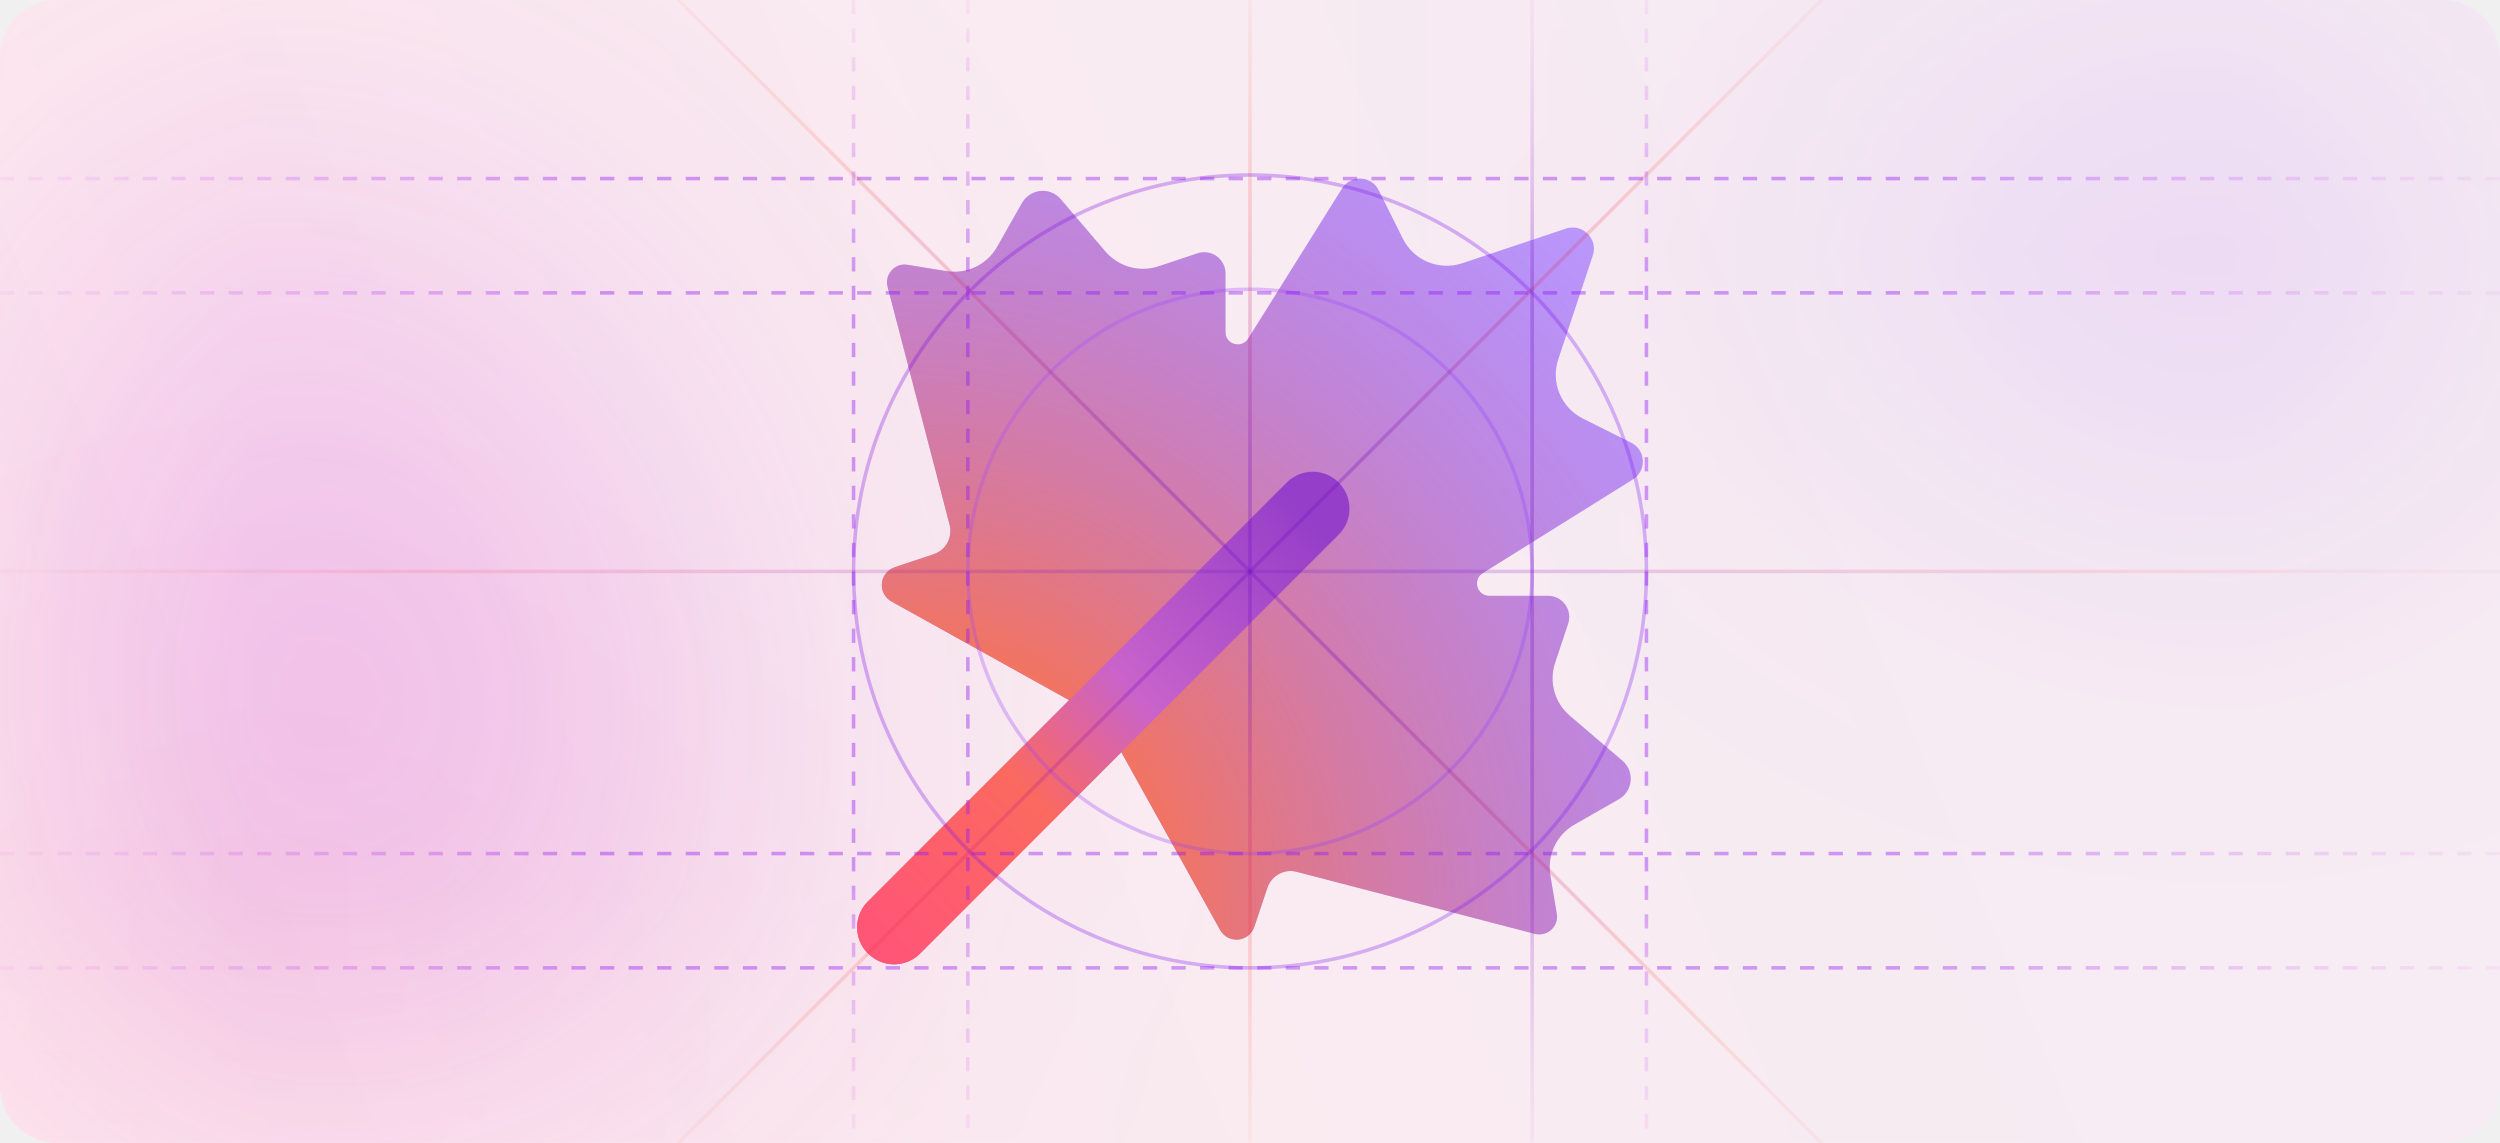
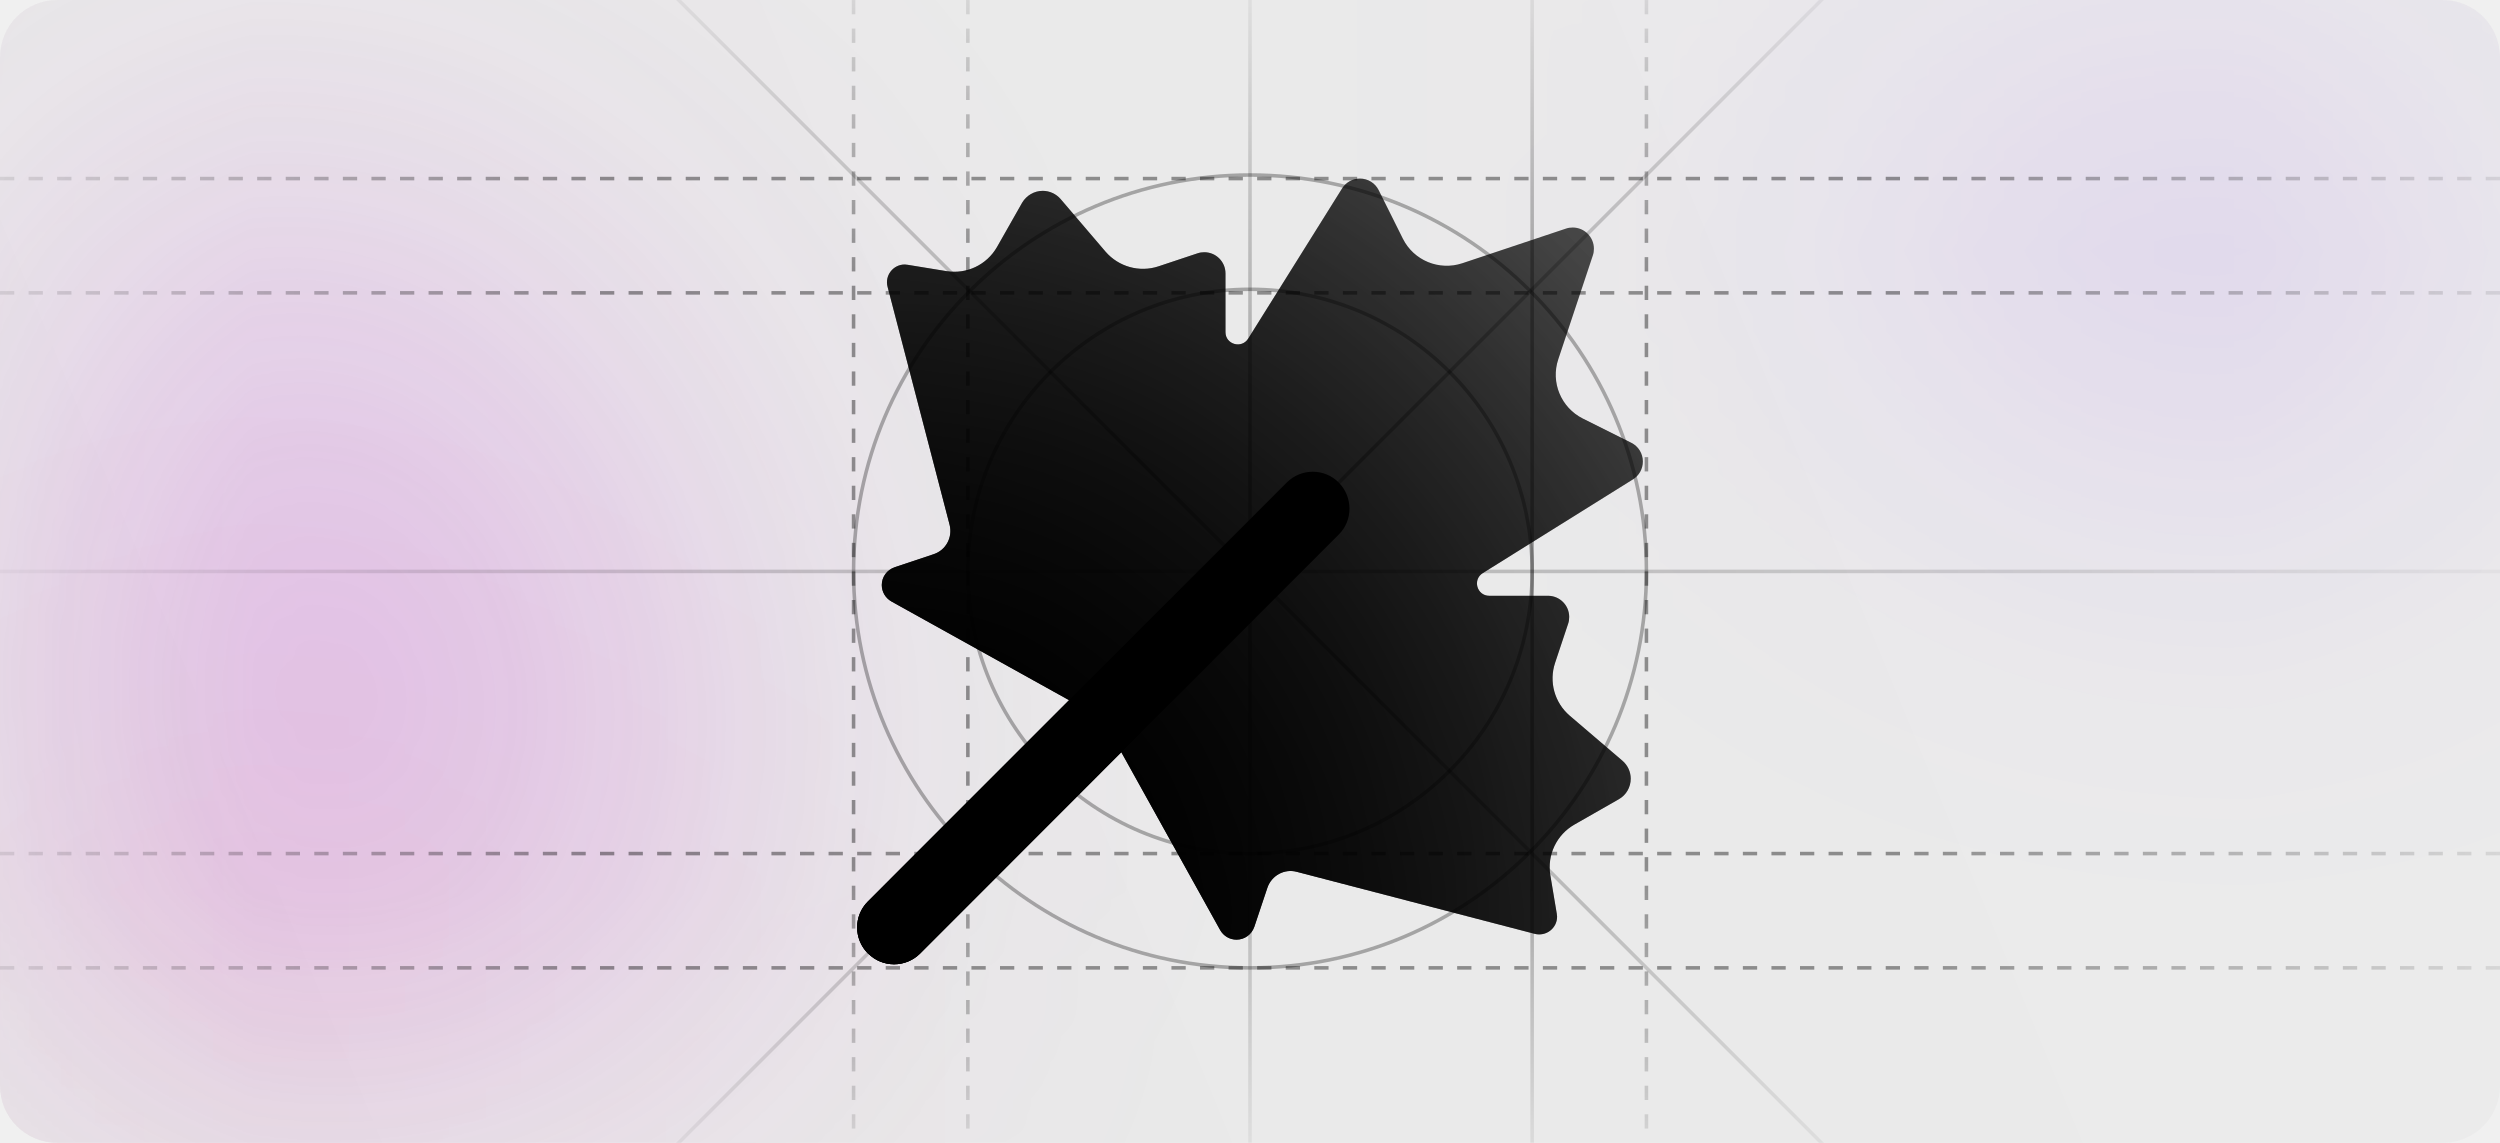
<svg xmlns="http://www.w3.org/2000/svg" width="700" height="320" viewBox="0 0 700 320" fill="none">
  <g clip-path="url(#clip0_39_1494)">
    <rect width="700" height="320" rx="16" fill="white" />
    <rect width="700" height="320" rx="16" fill="url(#paint0_linear_39_1494)" />
    <g opacity="0.8" filter="url(#filter0_f_39_1494)">
      <circle cx="660" cy="-60" r="160" fill="#7000FF" fill-opacity="0.31" />
    </g>
    <g opacity="0.8" filter="url(#filter1_f_39_1494)">
      <circle cx="20" cy="213" r="160" fill="#C01BDB" fill-opacity="0.33" />
    </g>
    <g opacity="0.8" filter="url(#filter2_f_39_1494)">
      <circle cx="660" cy="480" r="160" fill="#B010B4" fill-opacity="0.52" />
    </g>
    <g opacity="0.8" filter="url(#filter3_f_39_1494)">
      <circle cx="20" cy="413" r="160" fill="#FF0000" fill-opacity="0.22" />
    </g>
    <path d="M386.015 53.222L392.803 66.842C395.854 72.943 402.943 75.865 409.43 73.716L438.474 64.006C439.076 63.792 439.72 63.706 440.365 63.706C443.63 63.706 446.294 66.37 446.294 69.635C446.294 70.279 446.208 70.924 445.993 71.525L436.326 100.569C434.135 107.057 437.1 114.146 443.201 117.197L456.777 123.985C458.754 124.973 460 126.992 460 129.227C460 131.246 458.969 133.136 457.25 134.211L415.188 160.462C412.223 162.309 413.555 166.821 416.992 166.821H433.448C436.713 166.821 439.377 169.484 439.377 172.75C439.377 173.394 439.291 174.039 439.076 174.64L435.424 185.596C433.662 190.881 435.252 196.724 439.506 200.376L454.285 213.008C455.746 214.253 456.606 216.101 456.606 218.034C456.606 220.44 455.317 222.632 453.254 223.792L440.838 230.881C435.854 233.716 433.147 239.388 434.092 245.059L435.897 255.843C435.94 256.101 435.983 256.402 435.983 256.66C435.983 259.925 432.889 262.288 429.71 261.472L363.115 244.114C359.635 243.169 356.025 245.145 354.865 248.582L351.213 259.495C350.483 261.643 348.507 263.104 346.23 263.104C344.296 263.104 342.578 262.073 341.632 260.397L313.964 210.603L257.637 266.971C253.598 271.01 247.068 271.01 243.072 266.971H243.029C238.99 262.932 238.99 256.402 243.029 252.406L299.357 196.057L249.602 168.41C247.927 167.465 246.896 165.704 246.896 163.813C246.896 161.536 248.356 159.56 250.505 158.829L261.418 155.177C264.855 154.06 266.788 150.451 265.886 146.928L248.528 80.333C247.669 77.154 250.075 74.06 253.34 74.06C253.598 74.06 253.899 74.103 254.157 74.146L264.941 75.908C270.612 76.853 276.283 74.189 279.162 69.162L286.208 56.745C287.411 54.726 289.602 53.437 291.965 53.437C293.899 53.437 295.746 54.297 296.992 55.757L309.581 70.494C313.233 74.705 319.076 76.337 324.361 74.576L335.317 70.924C335.961 70.709 336.563 70.623 337.207 70.623C340.472 70.623 343.136 73.287 343.136 76.552V93.007C343.136 96.445 347.647 97.734 349.495 94.812L375.789 52.75C376.863 51.031 378.754 50 380.773 50C383.007 50 385.027 51.246 386.015 53.222Z" fill="white" />
    <path d="M386.015 53.222L392.803 66.842C395.854 72.943 402.943 75.865 409.43 73.716L438.474 64.006C439.076 63.792 439.72 63.706 440.365 63.706C443.63 63.706 446.294 66.37 446.294 69.635C446.294 70.279 446.208 70.924 445.993 71.525L436.326 100.569C434.135 107.057 437.1 114.146 443.201 117.197L456.777 123.985C458.754 124.973 460 126.992 460 129.227C460 131.246 458.969 133.136 457.25 134.211L415.188 160.462C412.223 162.309 413.555 166.821 416.992 166.821H433.448C436.713 166.821 439.377 169.484 439.377 172.75C439.377 173.394 439.291 174.039 439.076 174.64L435.424 185.596C433.662 190.881 435.252 196.724 439.506 200.376L454.285 213.008C455.746 214.253 456.606 216.101 456.606 218.034C456.606 220.44 455.317 222.632 453.254 223.792L440.838 230.881C435.854 233.716 433.147 239.388 434.092 245.059L435.897 255.843C435.94 256.101 435.983 256.402 435.983 256.66C435.983 259.925 432.889 262.288 429.71 261.472L363.115 244.114C359.635 243.169 356.025 245.145 354.865 248.582L351.213 259.495C350.483 261.643 348.507 263.104 346.23 263.104C344.296 263.104 342.578 262.073 341.632 260.397L313.964 210.603L257.637 266.971C253.598 271.01 247.068 271.01 243.072 266.971H243.029C238.99 262.932 238.99 256.402 243.029 252.406L299.357 196.057L249.602 168.41C247.927 167.465 246.896 165.704 246.896 163.813C246.896 161.536 248.356 159.56 250.505 158.829L261.418 155.177C264.855 154.06 266.788 150.451 265.886 146.928L248.528 80.333C247.669 77.154 250.075 74.06 253.34 74.06C253.598 74.06 253.899 74.103 254.157 74.146L264.941 75.908C270.612 76.853 276.283 74.189 279.162 69.162L286.208 56.745C287.411 54.726 289.602 53.437 291.965 53.437C293.899 53.437 295.746 54.297 296.992 55.757L309.581 70.494C313.233 74.705 319.076 76.337 324.361 74.576L335.317 70.924C335.961 70.709 336.563 70.623 337.207 70.623C340.472 70.623 343.136 73.287 343.136 76.552V93.007C343.136 96.445 347.647 97.734 349.495 94.812L375.789 52.75C376.863 51.031 378.754 50 380.773 50C383.007 50 385.027 51.246 386.015 53.222Z" fill="url(#paint1_radial_39_1494)" />
    <path d="M386.015 53.222L392.803 66.842C395.854 72.943 402.943 75.865 409.43 73.716L438.474 64.006C439.076 63.792 439.72 63.706 440.365 63.706C443.63 63.706 446.294 66.37 446.294 69.635C446.294 70.279 446.208 70.924 445.993 71.525L436.326 100.569C434.135 107.057 437.1 114.146 443.201 117.197L456.777 123.985C458.754 124.973 460 126.992 460 129.227C460 131.246 458.969 133.136 457.25 134.211L415.188 160.462C412.223 162.309 413.555 166.821 416.992 166.821H433.448C436.713 166.821 439.377 169.484 439.377 172.75C439.377 173.394 439.291 174.039 439.076 174.64L435.424 185.596C433.662 190.881 435.252 196.724 439.506 200.376L454.285 213.008C455.746 214.253 456.606 216.101 456.606 218.034C456.606 220.44 455.317 222.632 453.254 223.792L440.838 230.881C435.854 233.716 433.147 239.388 434.092 245.059L435.897 255.843C435.94 256.101 435.983 256.402 435.983 256.66C435.983 259.925 432.889 262.288 429.71 261.472L363.115 244.114C359.635 243.169 356.025 245.145 354.865 248.582L351.213 259.495C350.483 261.643 348.507 263.104 346.23 263.104C344.296 263.104 342.578 262.073 341.632 260.397L313.964 210.603L257.637 266.971C253.598 271.01 247.068 271.01 243.072 266.971H243.029C238.99 262.932 238.99 256.402 243.029 252.406L299.357 196.057L249.602 168.41C247.927 167.465 246.896 165.704 246.896 163.813C246.896 161.536 248.356 159.56 250.505 158.829L261.418 155.177C264.855 154.06 266.788 150.451 265.886 146.928L248.528 80.333C247.669 77.154 250.075 74.06 253.34 74.06C253.598 74.06 253.899 74.103 254.157 74.146L264.941 75.908C270.612 76.853 276.283 74.189 279.162 69.162L286.208 56.745C287.411 54.726 289.602 53.437 291.965 53.437C293.899 53.437 295.746 54.297 296.992 55.757L309.581 70.494C313.233 74.705 319.076 76.337 324.361 74.576L335.317 70.924C335.961 70.709 336.563 70.623 337.207 70.623C340.472 70.623 343.136 73.287 343.136 76.552V93.007C343.136 96.445 347.647 97.734 349.495 94.812L375.789 52.75C376.863 51.031 378.754 50 380.773 50C383.007 50 385.027 51.246 386.015 53.222Z" fill="url(#paint2_radial_39_1494)" />
    <path d="M243.029 266.971C238.99 262.932 238.99 256.402 243.029 252.406L360.279 135.113C364.318 131.074 370.849 131.074 374.844 135.113C378.84 139.151 378.883 145.682 374.844 149.678L257.637 266.971C253.598 271.01 247.068 271.01 243.072 266.971H243.029Z" fill="url(#paint3_linear_39_1494)" />
    <circle opacity="0.3" cx="350" cy="160" r="111" stroke="url(#paint4_radial_39_1494)" />
    <circle opacity="0.3" cx="350" cy="160" r="79" stroke="url(#paint5_radial_39_1494)" />
    <path opacity="0.3" d="M511 321L189 -1" stroke="url(#paint6_radial_39_1494)" />
    <path opacity="0.3" d="M189 321L511 -1" stroke="url(#paint7_radial_39_1494)" />
    <path opacity="0.2" d="M0 160H700" stroke="url(#paint8_radial_39_1494)" />
    <path opacity="0.4" d="M271 0L271 320" stroke="url(#paint9_radial_39_1494)" stroke-dasharray="4 4" />
    <path opacity="0.4" d="M461 0L461 320" stroke="url(#paint10_radial_39_1494)" stroke-dasharray="4 4" />
    <path opacity="0.3" d="M350 0L350 320" stroke="url(#paint11_radial_39_1494)" />
    <path opacity="0.3" d="M429 0L429 320" stroke="url(#paint12_radial_39_1494)" />
    <path opacity="0.4" d="M239 0L239 320" stroke="url(#paint13_radial_39_1494)" stroke-dasharray="4 4" />
    <path opacity="0.4" d="M0 50H700" stroke="url(#paint14_radial_39_1494)" stroke-dasharray="4 4" />
    <path opacity="0.4" d="M0 82H700" stroke="url(#paint15_radial_39_1494)" stroke-dasharray="4 4" />
    <path opacity="0.4" d="M0 271H700" stroke="url(#paint16_radial_39_1494)" stroke-dasharray="4 4" />
    <path opacity="0.4" d="M0 239H700" stroke="url(#paint17_radial_39_1494)" stroke-dasharray="4 4" />
  </g>
  <defs>
    <filter id="filter0_f_39_1494" x="260" y="-460" width="800" height="800" filterUnits="userSpaceOnUse" color-interpolation-filters="sRGB">
      <feFlood flood-opacity="0" result="BackgroundImageFix" />
      <feBlend mode="normal" in="SourceGraphic" in2="BackgroundImageFix" result="shape" />
      <feGaussianBlur stdDeviation="120" result="effect1_foregroundBlur_39_1494" />
    </filter>
    <filter id="filter1_f_39_1494" x="-380" y="-187" width="800" height="800" filterUnits="userSpaceOnUse" color-interpolation-filters="sRGB">
      <feFlood flood-opacity="0" result="BackgroundImageFix" />
      <feBlend mode="normal" in="SourceGraphic" in2="BackgroundImageFix" result="shape" />
      <feGaussianBlur stdDeviation="120" result="effect1_foregroundBlur_39_1494" />
    </filter>
    <filter id="filter2_f_39_1494" x="260" y="80" width="800" height="800" filterUnits="userSpaceOnUse" color-interpolation-filters="sRGB">
      <feFlood flood-opacity="0" result="BackgroundImageFix" />
      <feBlend mode="normal" in="SourceGraphic" in2="BackgroundImageFix" result="shape" />
      <feGaussianBlur stdDeviation="120" result="effect1_foregroundBlur_39_1494" />
    </filter>
    <filter id="filter3_f_39_1494" x="-380" y="13" width="800" height="800" filterUnits="userSpaceOnUse" color-interpolation-filters="sRGB">
      <feFlood flood-opacity="0" result="BackgroundImageFix" />
      <feBlend mode="normal" in="SourceGraphic" in2="BackgroundImageFix" result="shape" />
      <feGaussianBlur stdDeviation="120" result="effect1_foregroundBlur_39_1494" />
    </filter>
    <linearGradient id="paint0_linear_39_1494" x1="1.04308e-05" y1="320" x2="710.784" y2="26.079" gradientUnits="userSpaceOnUse">
-       <stop stop-color="#F3003A" stop-opacity="0.09" />
-       <stop offset="0.729" stop-color="#951168" stop-opacity="0.08" />
+       <stop stopColor="#F3003A" stop-opacity="0.09" />
+       <stop offset="0.729" stopColor="#951168" stop-opacity="0.08" />
    </linearGradient>
    <radialGradient id="paint1_radial_39_1494" cx="0" cy="0" r="1" gradientUnits="userSpaceOnUse" gradientTransform="translate(240 270) rotate(-47.3279) scale(870.459 870.459)">
-       <stop stop-color="#AA82FF" />
-       <stop offset="1" stop-color="#7E42FF" stop-opacity="0" />
+       <stop stopColor="#AA82FF" />
+       <stop offset="1" stopColor="#7E42FF" stop-opacity="0" />
    </radialGradient>
    <radialGradient id="paint2_radial_39_1494" cx="0" cy="0" r="1" gradientUnits="userSpaceOnUse" gradientTransform="translate(250 255) rotate(-41.7108) scale(308.099 308.099)">
-       <stop offset="0.185" stop-color="#FF7246" />
-       <stop offset="1" stop-color="#A073FF" stop-opacity="0" />
+       <stop offset="0.185" stopColor="#FF7246" />
+       <stop offset="1" stopColor="#A073FF" stop-opacity="0" />
    </radialGradient>
    <linearGradient id="paint3_linear_39_1494" x1="384" y1="144" x2="252" y2="270" gradientUnits="userSpaceOnUse">
-       <stop offset="0.072" stop-color="#953EC9" />
-       <stop offset="0.45" stop-color="#C963CB" />
-       <stop offset="0.676" stop-color="#FB695F" />
-       <stop offset="1" stop-color="#FF5577" />
+       <stop offset="0.072" stopColor="#953EC9" />
+       <stop offset="0.45" stopColor="#C963CB" />
+       <stop offset="0.676" stopColor="#FB695F" />
+       <stop offset="1" stopColor="#FF5577" />
    </linearGradient>
    <radialGradient id="paint4_radial_39_1494" cx="0" cy="0" r="1" gradientUnits="userSpaceOnUse" gradientTransform="translate(263 76) rotate(47.663) scale(243.508)">
-       <stop stop-color="#7F06DD" />
-       <stop offset="1" stop-color="#7B1AF6" />
+       <stop stopColor="#7F06DD" />
+       <stop offset="1" stopColor="#7B1AF6" />
    </radialGradient>
    <radialGradient id="paint5_radial_39_1494" cx="0" cy="0" r="1" gradientUnits="userSpaceOnUse" gradientTransform="translate(288.081 100.216) rotate(34.7708) scale(139.899)">
-       <stop stop-color="#AE46FF" />
-       <stop offset="1" stop-color="#9240FB" />
+       <stop stopColor="#AE46FF" />
+       <stop offset="1" stopColor="#9240FB" />
    </radialGradient>
    <radialGradient id="paint6_radial_39_1494" cx="0" cy="0" r="1" gradientUnits="userSpaceOnUse" gradientTransform="translate(350 160) rotate(-135) scale(258.996 182)">
-       <stop offset="0.156" stop-color="#750EC7" />
-       <stop offset="0.583" stop-color="#FA2B2B" stop-opacity="0.57" />
-       <stop offset="1" stop-color="#FA762B" stop-opacity="0" />
+       <stop offset="0.156" stopColor="#750EC7" />
+       <stop offset="0.583" stopColor="#FA2B2B" stop-opacity="0.57" />
+       <stop offset="1" stopColor="#FA762B" stop-opacity="0" />
    </radialGradient>
    <radialGradient id="paint7_radial_39_1494" cx="0" cy="0" r="1" gradientUnits="userSpaceOnUse" gradientTransform="translate(350 160) rotate(-45) scale(258.996 182)">
-       <stop offset="0.156" stop-color="#750EC7" />
-       <stop offset="0.583" stop-color="#FA2B2B" stop-opacity="0.57" />
-       <stop offset="1" stop-color="#FA762B" stop-opacity="0" />
+       <stop offset="0.156" stopColor="#750EC7" />
+       <stop offset="0.583" stopColor="#FA2B2B" stop-opacity="0.57" />
+       <stop offset="1" stopColor="#FA762B" stop-opacity="0" />
    </radialGradient>
    <radialGradient id="paint8_radial_39_1494" cx="0" cy="0" r="1" gradientUnits="userSpaceOnUse" gradientTransform="translate(350 160) scale(398.125 182)">
-       <stop offset="0.156" stop-color="#750EC7" />
-       <stop offset="0.583" stop-color="#FA2B2B" stop-opacity="0.57" />
-       <stop offset="1" stop-color="#FA762B" stop-opacity="0" />
+       <stop offset="0.156" stopColor="#750EC7" />
+       <stop offset="0.583" stopColor="#FA2B2B" stop-opacity="0.57" />
+       <stop offset="1" stopColor="#FA762B" stop-opacity="0" />
    </radialGradient>
    <radialGradient id="paint9_radial_39_1494" cx="0" cy="0" r="1" gradientUnits="userSpaceOnUse" gradientTransform="translate(271 160) rotate(90) scale(182 182)">
-       <stop offset="0.453" stop-color="#9215F5" />
-       <stop offset="1" stop-color="#F983E6" stop-opacity="0" />
+       <stop offset="0.453" stopColor="#9215F5" />
+       <stop offset="1" stopColor="#F983E6" stop-opacity="0" />
    </radialGradient>
    <radialGradient id="paint10_radial_39_1494" cx="0" cy="0" r="1" gradientUnits="userSpaceOnUse" gradientTransform="translate(461 160) rotate(90) scale(182 182)">
-       <stop offset="0.453" stop-color="#9215F5" />
-       <stop offset="1" stop-color="#F983E6" stop-opacity="0" />
+       <stop offset="0.453" stopColor="#9215F5" />
+       <stop offset="1" stopColor="#F983E6" stop-opacity="0" />
    </radialGradient>
    <radialGradient id="paint11_radial_39_1494" cx="0" cy="0" r="1" gradientUnits="userSpaceOnUse" gradientTransform="translate(350 160) rotate(90) scale(182 182)">
-       <stop offset="0.156" stop-color="#750EC7" />
-       <stop offset="0.583" stop-color="#FA2B2B" stop-opacity="0.57" />
-       <stop offset="1" stop-color="#FA762B" stop-opacity="0" />
+       <stop offset="0.156" stopColor="#750EC7" />
+       <stop offset="0.583" stopColor="#FA2B2B" stop-opacity="0.57" />
+       <stop offset="1" stopColor="#FA762B" stop-opacity="0" />
    </radialGradient>
    <radialGradient id="paint12_radial_39_1494" cx="0" cy="0" r="1" gradientUnits="userSpaceOnUse" gradientTransform="translate(429 160) rotate(90) scale(182 182)">
-       <stop offset="0.453" stop-color="#750EC7" />
-       <stop offset="1" stop-color="#F983E6" stop-opacity="0" />
+       <stop offset="0.453" stopColor="#750EC7" />
+       <stop offset="1" stopColor="#F983E6" stop-opacity="0" />
    </radialGradient>
    <radialGradient id="paint13_radial_39_1494" cx="0" cy="0" r="1" gradientUnits="userSpaceOnUse" gradientTransform="translate(239 160) rotate(90) scale(182 182)">
-       <stop offset="0.453" stop-color="#9215F5" />
-       <stop offset="1" stop-color="#F983E6" stop-opacity="0" />
+       <stop offset="0.453" stopColor="#9215F5" />
+       <stop offset="1" stopColor="#F983E6" stop-opacity="0" />
    </radialGradient>
    <radialGradient id="paint14_radial_39_1494" cx="0" cy="0" r="1" gradientUnits="userSpaceOnUse" gradientTransform="translate(350 50) scale(398.125 182)">
-       <stop offset="0.453" stop-color="#9215F5" />
-       <stop offset="1" stop-color="#F983E6" stop-opacity="0" />
+       <stop offset="0.453" stopColor="#9215F5" />
+       <stop offset="1" stopColor="#F983E6" stop-opacity="0" />
    </radialGradient>
    <radialGradient id="paint15_radial_39_1494" cx="0" cy="0" r="1" gradientUnits="userSpaceOnUse" gradientTransform="translate(350 82) scale(398.125 182)">
-       <stop offset="0.453" stop-color="#9215F5" />
-       <stop offset="1" stop-color="#F983E6" stop-opacity="0" />
+       <stop offset="0.453" stopColor="#9215F5" />
+       <stop offset="1" stopColor="#F983E6" stop-opacity="0" />
    </radialGradient>
    <radialGradient id="paint16_radial_39_1494" cx="0" cy="0" r="1" gradientUnits="userSpaceOnUse" gradientTransform="translate(350 271) scale(398.125 182)">
-       <stop offset="0.453" stop-color="#9215F5" />
-       <stop offset="1" stop-color="#F983E6" stop-opacity="0" />
+       <stop offset="0.453" stopColor="#9215F5" />
+       <stop offset="1" stopColor="#F983E6" stop-opacity="0" />
    </radialGradient>
    <radialGradient id="paint17_radial_39_1494" cx="0" cy="0" r="1" gradientUnits="userSpaceOnUse" gradientTransform="translate(350 239) scale(398.125 182)">
-       <stop offset="0.453" stop-color="#9215F5" />
-       <stop offset="1" stop-color="#F983E6" stop-opacity="0" />
+       <stop offset="0.453" stopColor="#9215F5" />
+       <stop offset="1" stopColor="#F983E6" stop-opacity="0" />
    </radialGradient>
    <clipPath id="clip0_39_1494">
      <rect width="700" height="320" rx="16" fill="white" />
    </clipPath>
  </defs>
</svg>
